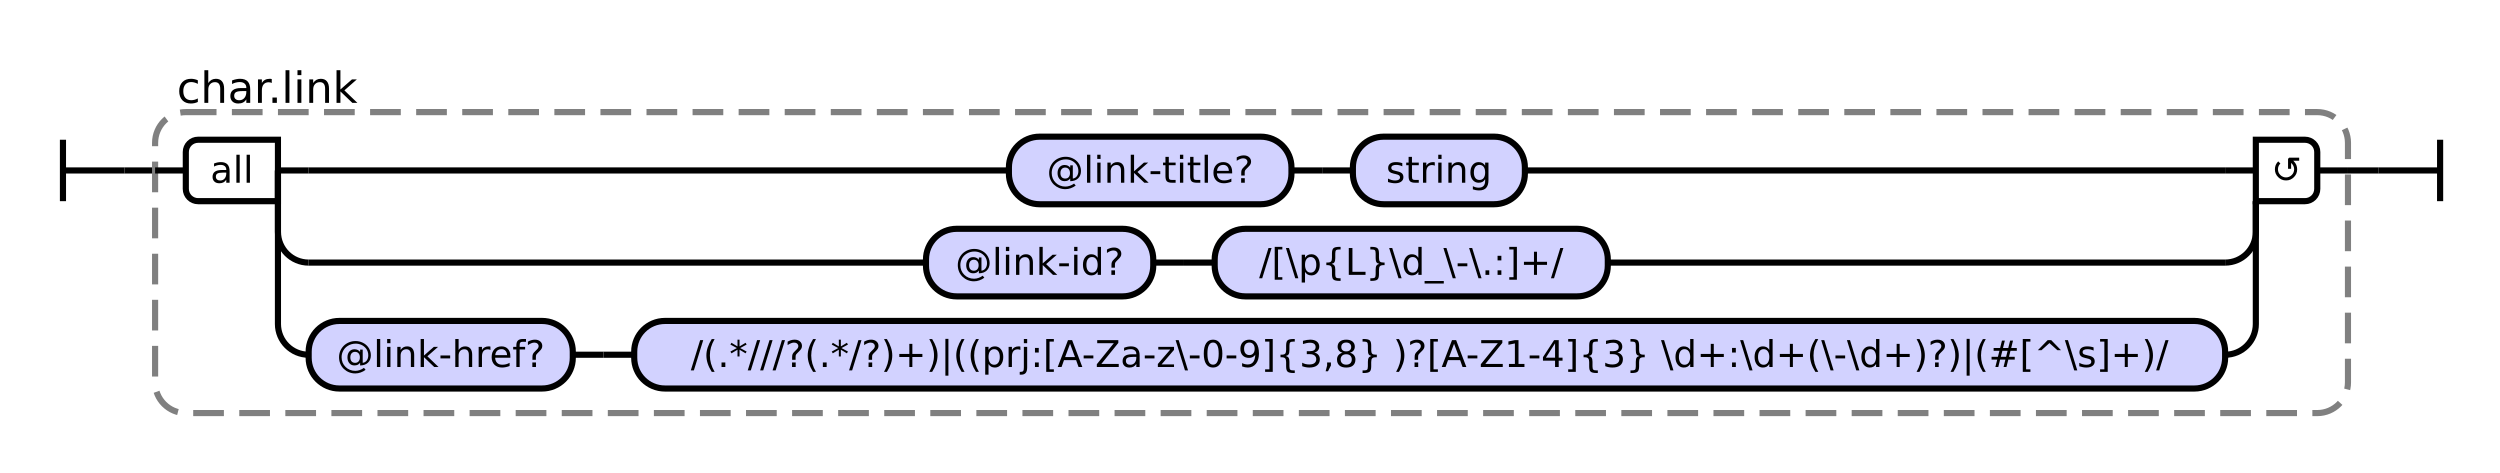
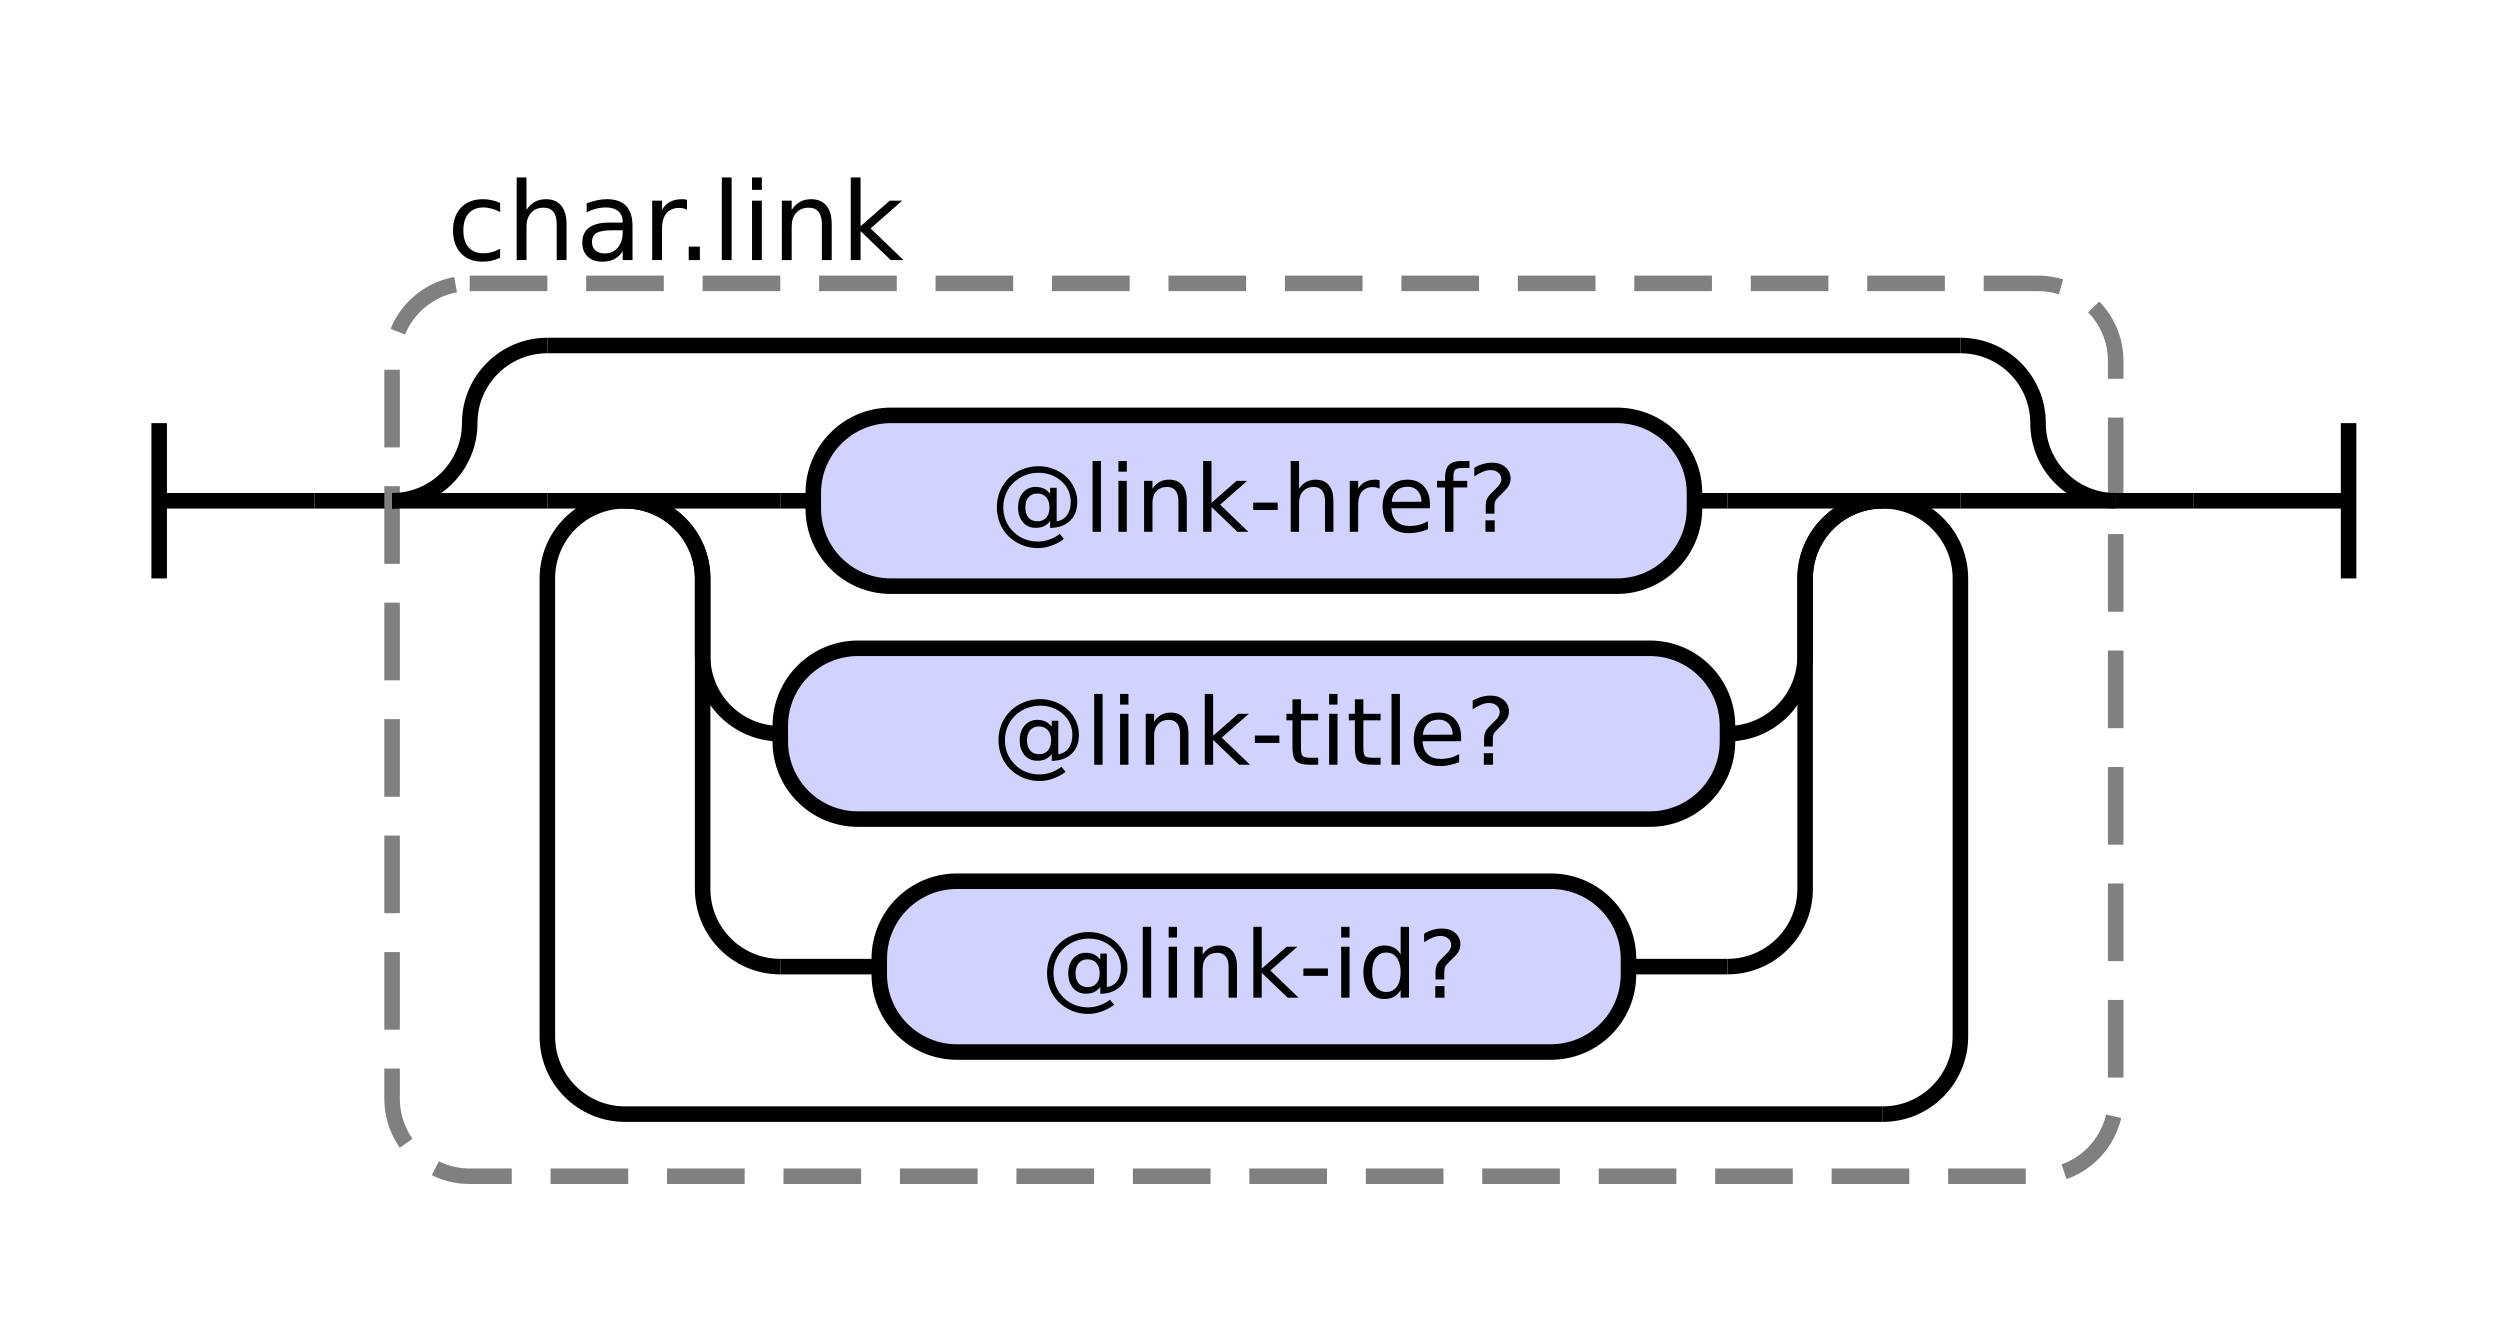
- <svg xmlns="http://www.w3.org/2000/svg" class="railroad-diagram" height="154" viewBox="0 0 814.0 154" width="814.0">
+ <svg xmlns="http://www.w3.org/2000/svg" class="railroad-diagram" height="171" viewBox="0 0 322.0 171" width="322.0">
  <g transform="translate(.5 .5)">
    <style>/*  */
    svg.railroad-diagram {
        background-color:hsl(30,20%,95%);
    }
    svg.railroad-diagram path {
        stroke-width: 2;
        stroke: black;
        fill: none;
    }
    svg.railroad-diagram text {
        font-size: 12px;
        text-anchor: middle;
        font-family: DejaVu Sans;
    }
    svg.railroad-diagram text.label {
        text-anchor:start;
    }
    svg.railroad-diagram text.comment {
        font-family: DejaVu Sans;
        font-size: 14px;
    }
    svg.railroad-diagram rect{
        stroke-width: 2;
        stroke:black;
        fill: rgb(210, 210, 255);
    }
    svg.railroad-diagram rect.group-box {
        stroke: gray;
        stroke-dasharray: 10 5;
        fill: none;
    }
    .terminal {
        font-family: DejaVu Sans;
    }

/*  */
</style>
    <g>
-       <path d="M 20 45 v 20 m 0 -10 h 20" />
+       <path d="M 20 54 v 20 m 0 -10 h 20" />
    </g>
-     <path d="M 40 55 h 10" />
+     <path d="M 40 64 h 10" />
    <g>
-       <path d="M 50 55 h 0.0" />
-       <path d="M 764.0 55 h 0.0" />
-       <rect class="group-box" height="98" rx="10" ry="10" width="714.0" x="50.0" y="36" />
+       <path d="M 50 64 h 0.0" />
+       <path d="M 272.0 64 h 0.0" />
+       <rect class="group-box" height="115" rx="10" ry="10" width="222.0" x="50.0" y="36" />
      <g>
-         <path d="M 50.0 55 h 10.0" />
-         <path d="M 754.0 55 h 10.0" />
-         <path d="M 90.0 55 h 10" />
+         <path d="M 50.0 64 h 0.0" />
+         <path d="M 272.0 64 h 0.0" />
+         <path d="M 50.0 64 a 10 10 0 0 0 10 -10 v 0 a 10 10 0 0 1 10 -10" />
        <g>
-           <path d="M 100.0 55 h 228.0" />
-           <path d="M 496.0 55 h 228.0" />
-           <g class="terminal ">
-             <path d="M 328.0 55 h 0.0" />
-             <path d="M 420.0 55 h 0.0" />
-             <rect height="22" rx="10" ry="10" width="92.0" x="328.0" y="44" />
-             <text x="374.0" y="59">@link-title?</text>
+           <path d="M 70.0 44 h 182.0" />
+         </g>
+         <path d="M 252.0 44 a 10 10 0 0 1 10 10 v 0 a 10 10 0 0 0 10 10" />
+         <path d="M 50.0 64 h 20" />
+         <g>
+           <path d="M 70.0 64 h 0.0" />
+           <path d="M 252.0 64 h 0.0" />
+           <path d="M 70.0 64 h 10" />
+           <g>
+             <path d="M 80.0 64 h 0.0" />
+             <path d="M 242.0 64 h 0.0" />
+             <path d="M 80.0 64 h 20" />
+             <g class="terminal ">
+               <path d="M 100.0 64 h 4.25" />
+               <path d="M 217.75 64 h 4.25" />
+               <rect height="22" rx="10" ry="10" width="113.5" x="104.25" y="53" />
+               <text x="161.0" y="68">@link-href?</text>
+             </g>
+             <path d="M 222.0 64 h 20" />
+             <path d="M 80.0 64 a 10 10 0 0 1 10 10 v 10 a 10 10 0 0 0 10 10" />
+             <g class="terminal ">
+               <path d="M 100.0 94 h 0.0" />
+               <path d="M 222.0 94 h 0.0" />
+               <rect height="22" rx="10" ry="10" width="122.0" x="100.0" y="83" />
+               <text x="161.0" y="98">@link-title?</text>
+             </g>
+             <path d="M 222.0 94 a 10 10 0 0 0 10 -10 v -10 a 10 10 0 0 1 10 -10" />
+             <path d="M 80.0 64 a 10 10 0 0 1 10 10 v 40 a 10 10 0 0 0 10 10" />
+             <g class="terminal ">
+               <path d="M 100.0 124 h 12.75" />
+               <path d="M 209.25 124 h 12.75" />
+               <rect height="22" rx="10" ry="10" width="96.5" x="112.75" y="113" />
+               <text x="161.0" y="128">@link-id?</text>
+             </g>
+             <path d="M 222.0 124 a 10 10 0 0 0 10 -10 v -40 a 10 10 0 0 1 10 -10" />
          </g>
-           <path d="M 420.0 55 h 10" />
-           <path d="M 430.0 55 h 10" />
-           <g class="terminal ">
-             <path d="M 440.0 55 h 0.0" />
-             <path d="M 496.0 55 h 0.0" />
-             <rect height="22" rx="10" ry="10" width="56.0" x="440.0" y="44" />
-             <text x="468.0" y="59">string</text>
+           <path d="M 242.0 64 h 10" />
+           <path d="M 80.0 64 a 10 10 0 0 0 -10 10 v 59 a 10 10 0 0 0 10 10" />
+           <g>
+             <path d="M 80.0 143 h 162.0" />
          </g>
+           <path d="M 242.0 143 a 10 10 0 0 0 10 -10 v -59 a 10 10 0 0 0 -10 -10" />
        </g>
-         <path d="M 724.0 55 h 10" />
-         <path d="M 90.0 55 v 20 a 10 10 0 0 0 10 10" />
-         <g>
-           <path d="M 100.0 85 h 201.0" />
-           <path d="M 523.0 85 h 201.0" />
-           <g class="terminal ">
-             <path d="M 301.0 85 h 0.0" />
-             <path d="M 375.0 85 h 0.0" />
-             <rect height="22" rx="10" ry="10" width="74.0" x="301.0" y="74" />
-             <text x="338.0" y="89">@link-id?</text>
-           </g>
-           <path d="M 375.0 85 h 10" />
-           <path d="M 385.0 85 h 10" />
-           <g class="terminal ">
-             <path d="M 395.0 85 h 0.0" />
-             <path d="M 523.0 85 h 0.0" />
-             <rect height="22" rx="10" ry="10" width="128.0" x="395.0" y="74" />
-             <text x="459.0" y="89">/[\p{L}\d_\-\.:]+/</text>
-           </g>
-         </g>
-         <path d="M 724.0 85 a 10 10 0 0 0 10 -10 v -10" />
-         <path d="M 90.0 55 v 50 a 10 10 0 0 0 10 10" />
-         <g>
-           <path d="M 100.0 115 h 0.0" />
-           <path d="M 724.0 115 h 0.0" />
-           <g class="terminal ">
-             <path d="M 100.0 115 h 0.0" />
-             <path d="M 186.0 115 h 0.0" />
-             <rect height="22" rx="10" ry="10" width="86.0" x="100.0" y="104" />
-             <text x="143.0" y="119">@link-href?</text>
-           </g>
-           <path d="M 186.0 115 h 10" />
-           <path d="M 196.0 115 h 10" />
-           <g class="terminal ">
-             <path d="M 206.0 115 h 0.0" />
-             <path d="M 724.0 115 h 0.0" />
-             <rect height="22" rx="10" ry="10" width="518.0" x="206.0" y="104" />
-             <text x="465.0" y="119">/(.*///?(.*/?)+)|((prj:[A-Za-z\-0-9]{3,8} )?[A-Z1-4]{3} \d+:\d+(\-\d+)?)|(#[^\s]+)/</text>
-           </g>
-         </g>
-         <path d="M 724.0 115 a 10 10 0 0 0 10 -10 v -40" />
-         <g class="diagram-text">
-           <path class="diagram-text" d="M 90.0 45 h -26 a 4 4 0 0 0 -4 4 v 12 a 4 4 0 0 0 4 4 h 26 z" />
-           <text class="diagram-text" x="75.0" y="59">all</text>
-           <path class="diagram-text" d="M 734.0 45 h 16 a 4 4 0 0 1 4 4 v 12 a 4 4 0 0 1 -4 4 h -16 z" />
-           <text class="diagram-arrow" x="744.0" y="59">↺</text>
-         </g>
+         <path d="M 252.0 64 h 20" />
      </g>
      <g class="non-terminal ">
        <path d="M 50.0 28 h 0.0" />
        <path d="M 123.0 28 h 0.0" />
        <text class="comment" x="86.5" y="33">char.link</text>
      </g>
    </g>
-     <path d="M 764.0 55 h 10" />
-     <path d="M 774.0 55 h 20 m 0 -10 v 20" />
+     <path d="M 272.0 64 h 10" />
+     <path d="M 282.0 64 h 20 m 0 -10 v 20" />
  </g>
</svg>
